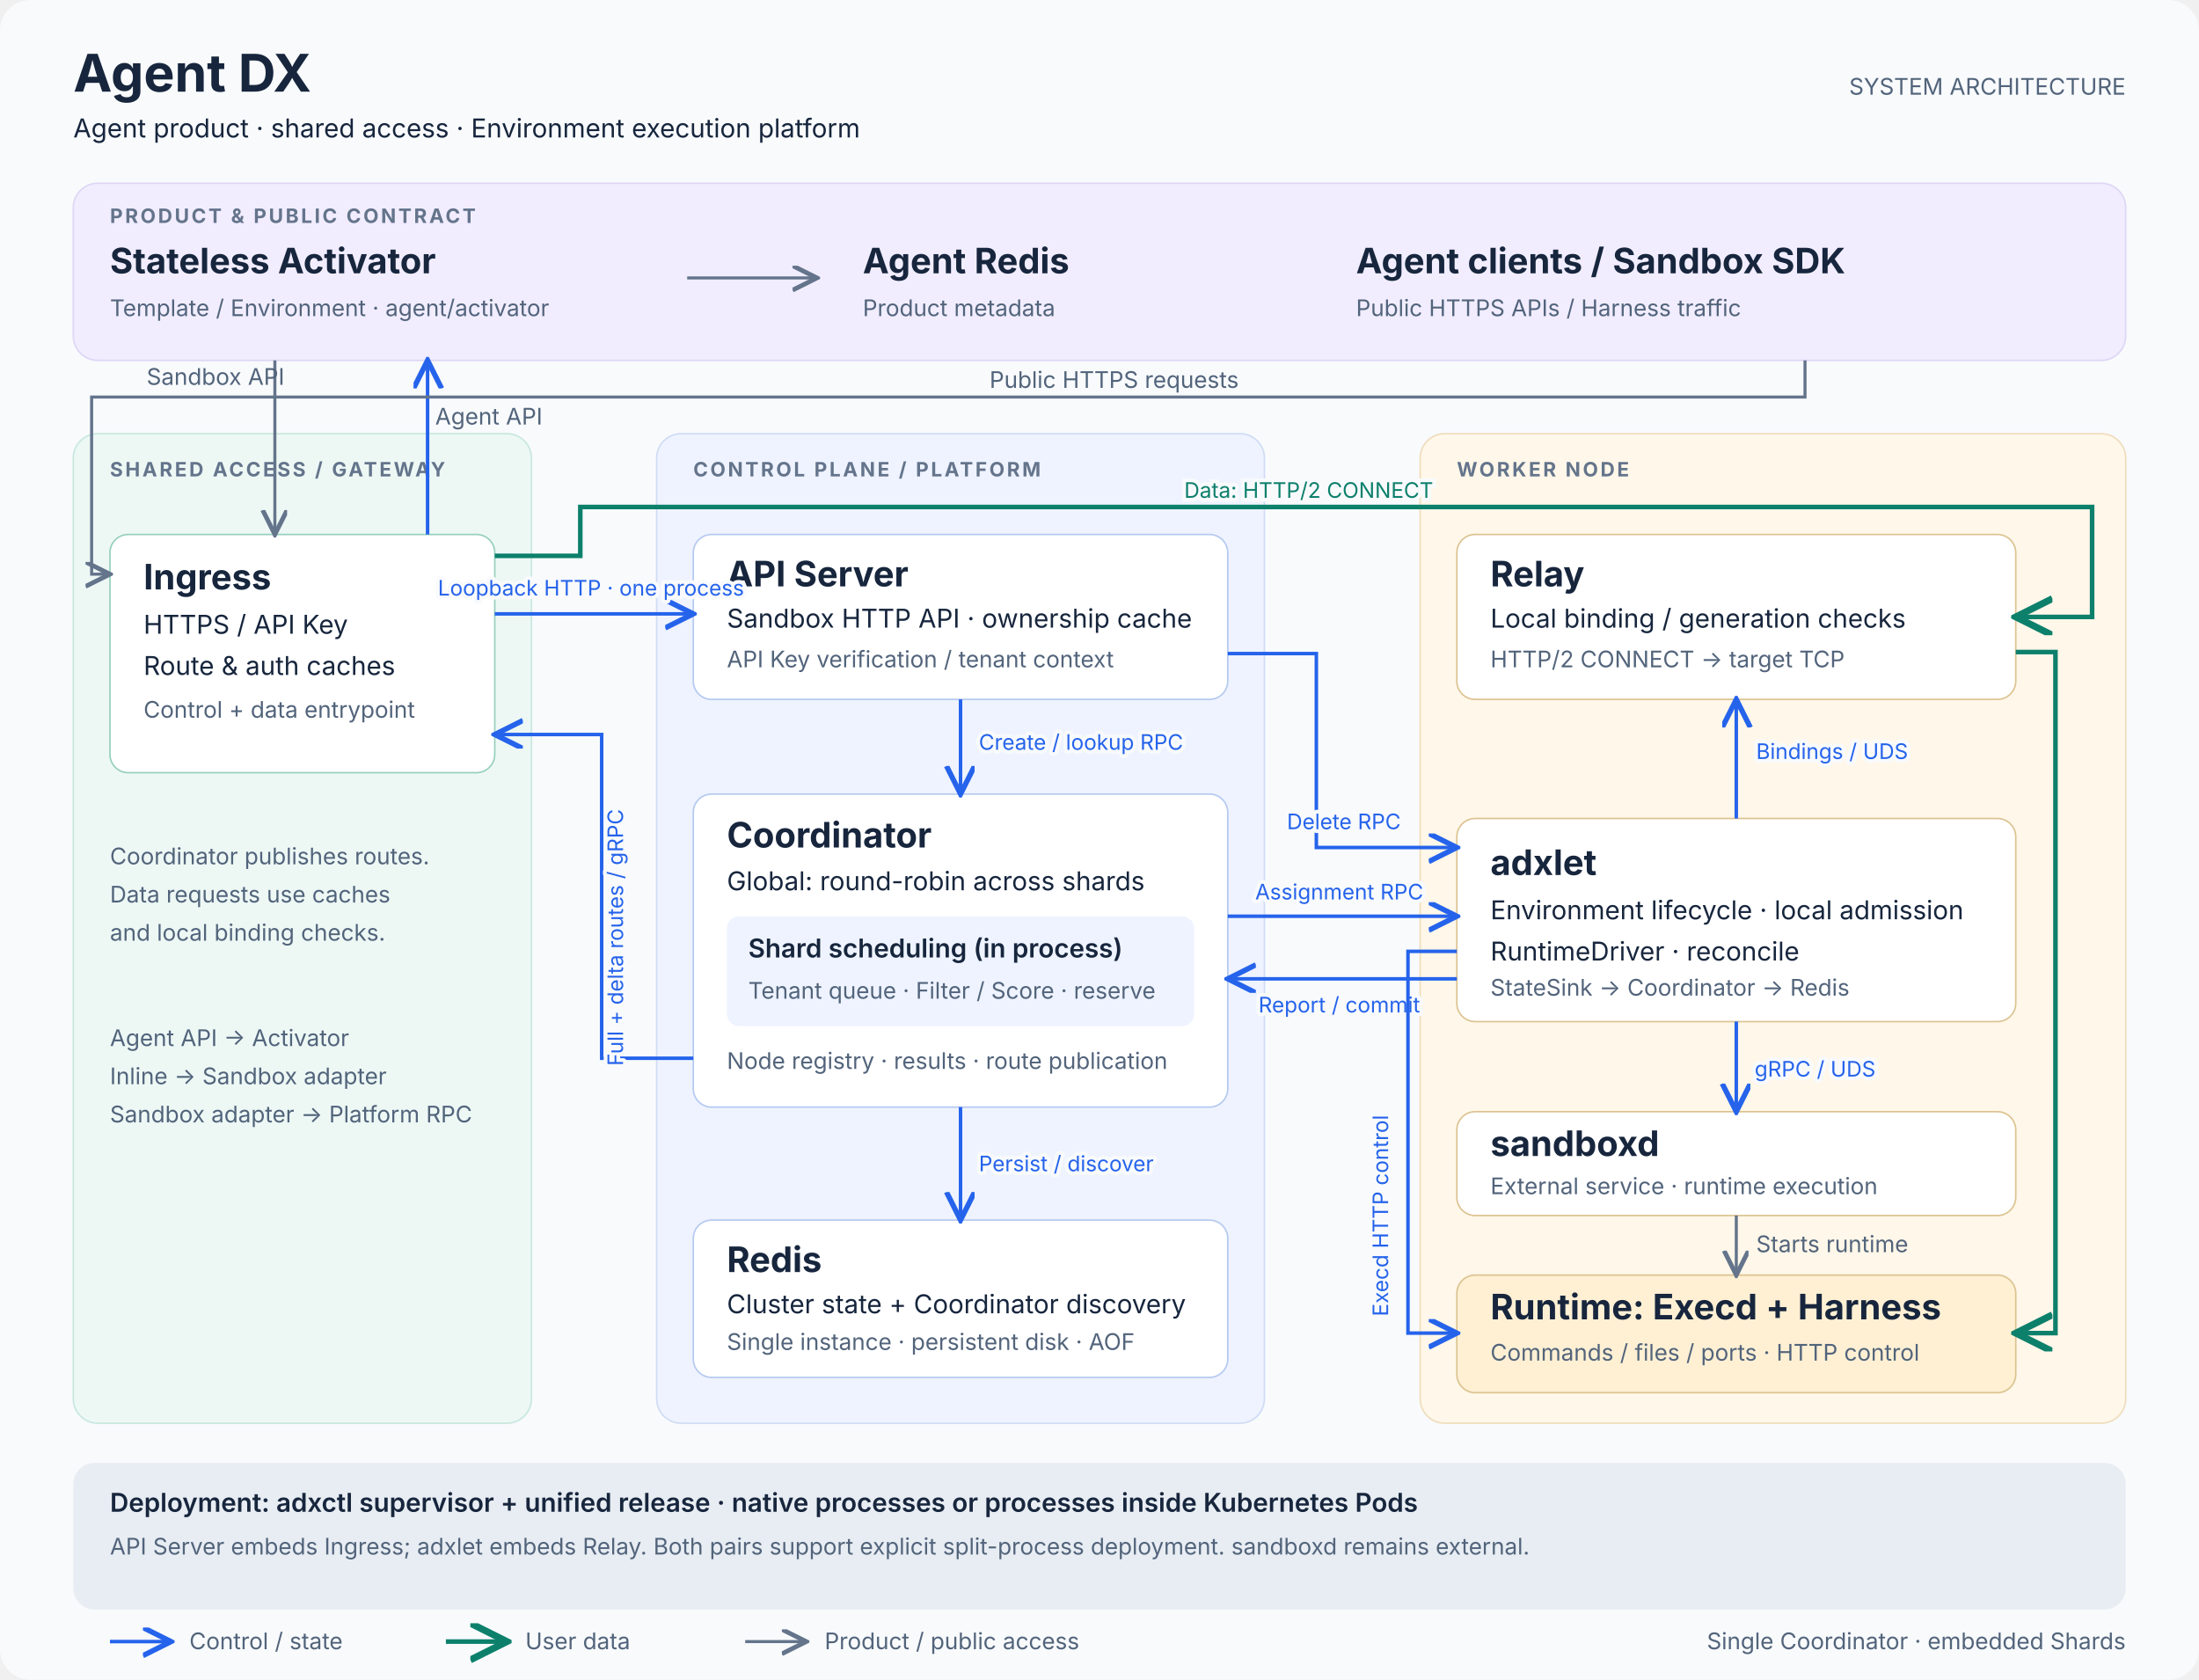
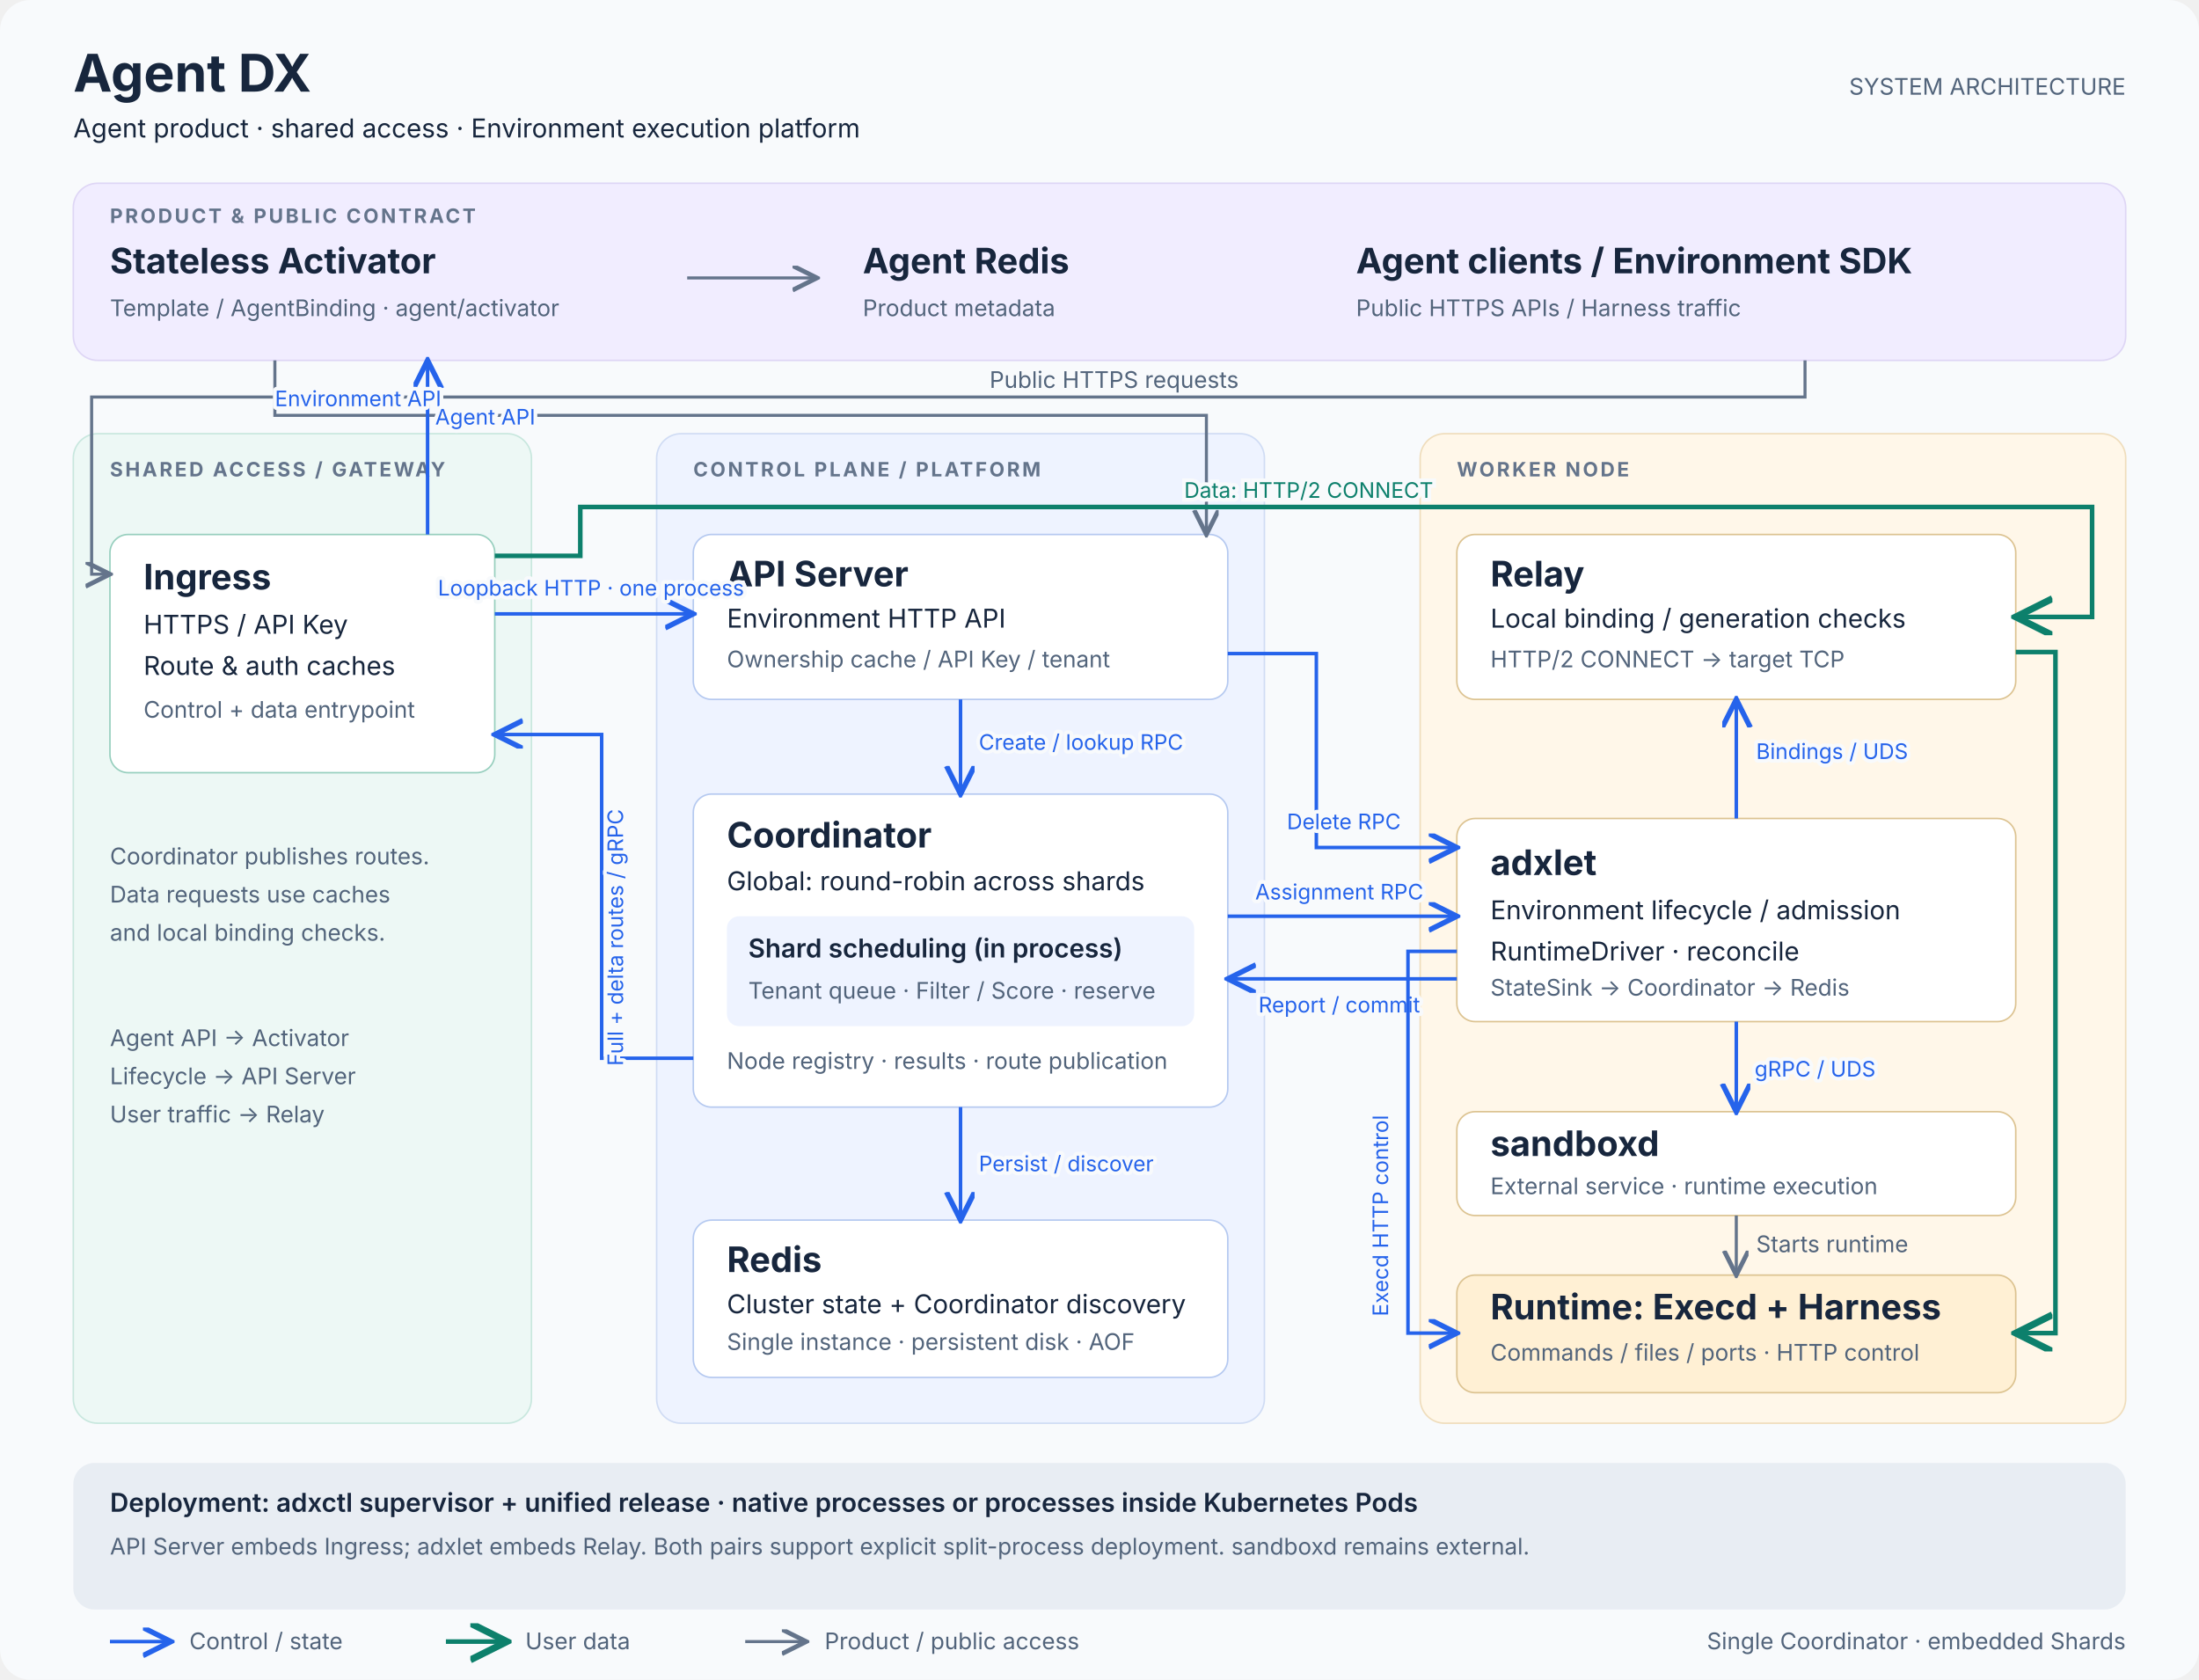
<svg xmlns="http://www.w3.org/2000/svg" width="1440" height="1100" viewBox="0 0 1440 1100" role="img" aria-labelledby="title desc">
  <defs>
    <marker id="blue" markerWidth="9" markerHeight="9" refX="8" refY="4" orient="auto">
      <path d="M0 0L8 4L0 8" fill="none" stroke="#2563eb" stroke-width="1.5" />
    </marker>
    <marker id="green" markerWidth="9" markerHeight="9" refX="8" refY="4" orient="auto">
      <path d="M0 0L8 4L0 8" fill="none" stroke="#0d806c" stroke-width="1.5" />
    </marker>
    <marker id="gray" markerWidth="9" markerHeight="9" refX="8" refY="4" orient="auto">
      <path d="M0 0L8 4L0 8" fill="none" stroke="#64748b" stroke-width="1.5" />
    </marker>
    <style>
      text { font-family: Inter, -apple-system, BlinkMacSystemFont, 'Segoe UI', Arial, sans-serif; fill:#17263d }
      .title { font-size:34px; font-weight:700 } .section { font-size:13px; font-weight:700; letter-spacing:1.5px; fill:#64748b }
      .name { font-size:23px; font-weight:700 } .body { font-size:17px } .small { font-size:15px; fill:#52647b }
      .control { fill:none; stroke:#2563eb; stroke-width:2.3; marker-end:url(#blue) }
      .data { fill:none; stroke:#0d806c; stroke-width:3; marker-end:url(#green) }
      .support { fill:none; stroke:#64748b; stroke-width:2; marker-end:url(#gray) }
      .label { font-size:14px; fill:#2563eb; paint-order:stroke; stroke:#f8fafc; stroke-width:5px; stroke-linejoin:round }
      .dataLabel { font-size:14px; fill:#0d806c; paint-order:stroke; stroke:#f8fafc; stroke-width:5px }
    </style>
  </defs>
  <rect width="1440" height="1100" rx="20" fill="#f8fafc" />
  <text x="48" y="60" class="title">Agent DX</text>
  <text x="48" y="90" class="body" fill="#52647b">Agent product · shared access · Environment execution platform</text>
  <text x="1392" y="62" text-anchor="end" class="small">SYSTEM ARCHITECTURE</text>
  <rect x="48" y="120" width="1344" height="116" rx="16" fill="#f1edff" stroke="#ded6f5" />
  <text x="72" y="146" class="section">PRODUCT &amp; PUBLIC CONTRACT</text>
  <text x="72" y="179" class="name">Stateless Activator</text>
-   <text x="72" y="207" class="small">Template / Environment · agent/activator</text>
+   <text x="72" y="207" class="small">Template / AgentBinding · agent/activator</text>
  <path d="M450 182H535" class="support" />
  <text x="565" y="179" class="name">Agent Redis</text>
  <text x="565" y="207" class="small">Product metadata</text>
-   <text x="888" y="179" class="name">Agent clients / Sandbox SDK</text>
+   <text x="888" y="179" class="name">Agent clients / Environment SDK</text>
  <text x="888" y="207" class="small">Public HTTPS APIs / Harness traffic</text>
  <rect x="48" y="284" width="300" height="648" rx="16" fill="#edf8f5" stroke="#c8e7de" />
  <text x="72" y="312" class="section">SHARED ACCESS / GATEWAY</text>
  <rect x="72" y="350" width="252" height="156" rx="12" fill="white" stroke="#97cfbe" />
  <text x="94" y="386" class="name">Ingress</text>
  <text x="94" y="415" class="body">HTTPS / API Key</text>
  <text x="94" y="442" class="body">Route &amp; auth caches</text>
  <text x="94" y="470" class="small">Control + data entrypoint</text>
  <text x="72" y="566" class="small">Coordinator publishes routes.</text>
  <text x="72" y="591" class="small">Data requests use caches</text>
  <text x="72" y="616" class="small">and local binding checks.</text>
  <text x="72" y="685" class="small">Agent API → Activator</text>
-   <text x="72" y="710" class="small">Inline → Sandbox adapter</text>
-   <text x="72" y="735" class="small">Sandbox adapter → Platform RPC</text>
+   <text x="72" y="710" class="small">Lifecycle → API Server</text>
+   <text x="72" y="735" class="small">User traffic → Relay</text>
  <rect x="430" y="284" width="398" height="648" rx="16" fill="#eef3ff" stroke="#d0dcf4" />
  <text x="454" y="312" class="section">CONTROL PLANE / PLATFORM</text>
  <rect x="454" y="350" width="350" height="108" rx="12" fill="white" stroke="#b5c9f0" />
  <text x="476" y="384" class="name">API Server</text>
-   <text x="476" y="411" class="body">Sandbox HTTP API · ownership cache</text>
-   <text x="476" y="437" class="small">API Key verification / tenant context</text>
+   <text x="476" y="411" class="body">Environment HTTP API</text>
+   <text x="476" y="437" class="small">Ownership cache / API Key / tenant</text>
  <rect x="454" y="520" width="350" height="205" rx="12" fill="white" stroke="#b5c9f0" />
  <text x="476" y="555" class="name">Coordinator</text>
  <text x="476" y="583" class="body">Global: round-robin across shards</text>
  <rect x="476" y="600" width="306" height="72" rx="8" fill="#eef3ff" />
  <text x="490" y="627" class="body" font-weight="600">Shard scheduling (in process)</text>
  <text x="490" y="654" class="small">Tenant queue · Filter / Score · reserve</text>
  <text x="476" y="700" class="small">Node registry · results · route publication</text>
  <rect x="454" y="799" width="350" height="103" rx="12" fill="white" stroke="#b5c9f0" />
  <text x="476" y="833" class="name">Redis</text>
  <text x="476" y="860" class="body">Cluster state + Coordinator discovery</text>
  <text x="476" y="884" class="small">Single instance · persistent disk · AOF</text>
  <rect x="930" y="284" width="462" height="648" rx="16" fill="#fff7e9" stroke="#efddbc" />
  <text x="954" y="312" class="section">WORKER NODE</text>
  <rect x="954" y="350" width="366" height="108" rx="12" fill="white" stroke="#dcc391" />
  <text x="976" y="384" class="name">Relay</text>
  <text x="976" y="411" class="body">Local binding / generation checks</text>
  <text x="976" y="437" class="small">HTTP/2 CONNECT → target TCP</text>
  <rect x="954" y="536" width="366" height="133" rx="12" fill="white" stroke="#dcc391" />
  <text x="976" y="573" class="name">adxlet</text>
-   <text x="976" y="602" class="body">Environment lifecycle · local admission</text>
+   <text x="976" y="602" class="body">Environment lifecycle / admission</text>
  <text x="976" y="629" class="body">RuntimeDriver · reconcile</text>
  <text x="976" y="652" class="small">StateSink → Coordinator → Redis</text>
  <rect x="954" y="728" width="366" height="68" rx="12" fill="white" stroke="#dcc391" />
  <text x="976" y="757" class="name">sandboxd</text>
  <text x="976" y="782" class="small">External service · runtime execution</text>
  <rect x="954" y="835" width="366" height="77" rx="12" fill="#fff0d4" stroke="#dcc391" />
  <text x="976" y="864" class="name">Runtime: Execd + Harness</text>
  <text x="976" y="891" class="small">Commands / files / ports · HTTP control</text>
-   <path d="M180 236V350" class="support" />
+   <path d="M180 236V272H790V350" class="support" />
  <path d="M280 350V236" class="control" />
-   <text x="96" y="252" class="small">Sandbox API</text>
-   <text x="285" y="278" class="small">Agent API</text>
  <path d="M1182 236V260H60V376H72" class="support" />
  <text x="648" y="254" class="small">Public HTTPS requests</text>
  <path d="M324 402H454" class="control" />
  <text x="387" y="390" text-anchor="middle" class="label">Loopback HTTP · one process</text>
  <path d="M324 364H380V332H1370V404H1320" class="data" />
  <text x="857" y="326" text-anchor="middle" class="dataLabel">Data: HTTP/2 CONNECT</text>
  <path d="M629 458V520" class="control" />
  <text x="641" y="491" class="label">Create / lookup RPC</text>
  <path d="M804 428H862V555H954" class="control" />
  <text x="880" y="543" text-anchor="middle" class="label">Delete RPC</text>
  <path d="M804 600H954" class="control" />
  <text x="877" y="589" text-anchor="middle" class="label">Assignment RPC</text>
  <path d="M954 641H804" class="control" />
  <text x="877" y="663" text-anchor="middle" class="label">Report / commit</text>
  <path d="M1137 536V458" class="control" />
  <text x="1150" y="497" class="label">Bindings / UDS</text>
  <path d="M1137 669V728" class="control" />
  <text x="1149" y="705" class="label">gRPC / UDS</text>
  <path d="M1137 796V835" class="support" />
  <text x="1150" y="820" class="small">Starts runtime</text>
  <path d="M1320 427H1346V873H1320" class="data" />
  <path d="M954 623H922V873H954" class="control" />
  <text x="909" y="862" class="label" transform="rotate(-90 909 862)">Execd HTTP control</text>
  <path d="M629 725V799" class="control" />
  <text x="641" y="767" class="label">Persist / discover</text>
  <path d="M454 693H394V481H324" class="control" />
  <text x="408" y="698" class="label" transform="rotate(-90 408 698)">Full + delta routes / gRPC</text>
+   <text x="180" y="266" class="label">Environment API</text>
+   <text x="285" y="278" class="label">Agent API</text>
  <rect x="48" y="958" width="1344" height="96" rx="14" fill="#e8edf3" />
  <text x="72" y="990" class="body" font-weight="600">Deployment: adxctl supervisor + unified release · native processes or processes inside Kubernetes Pods</text>
  <text x="72" y="1018" class="small">API Server embeds Ingress; adxlet embeds Relay. Both pairs support explicit split-process deployment. sandboxd remains external.</text>
  <path d="M72 1075H112" class="control" />
  <text x="124" y="1080" class="small">Control / state</text>
  <path d="M292 1075H332" class="data" />
  <text x="344" y="1080" class="small">User data</text>
  <path d="M488 1075H528" class="support" />
  <text x="540" y="1080" class="small">Product / public access</text>
  <text x="1392" y="1080" text-anchor="end" class="small">Single Coordinator · embedded Shards</text>
</svg>
